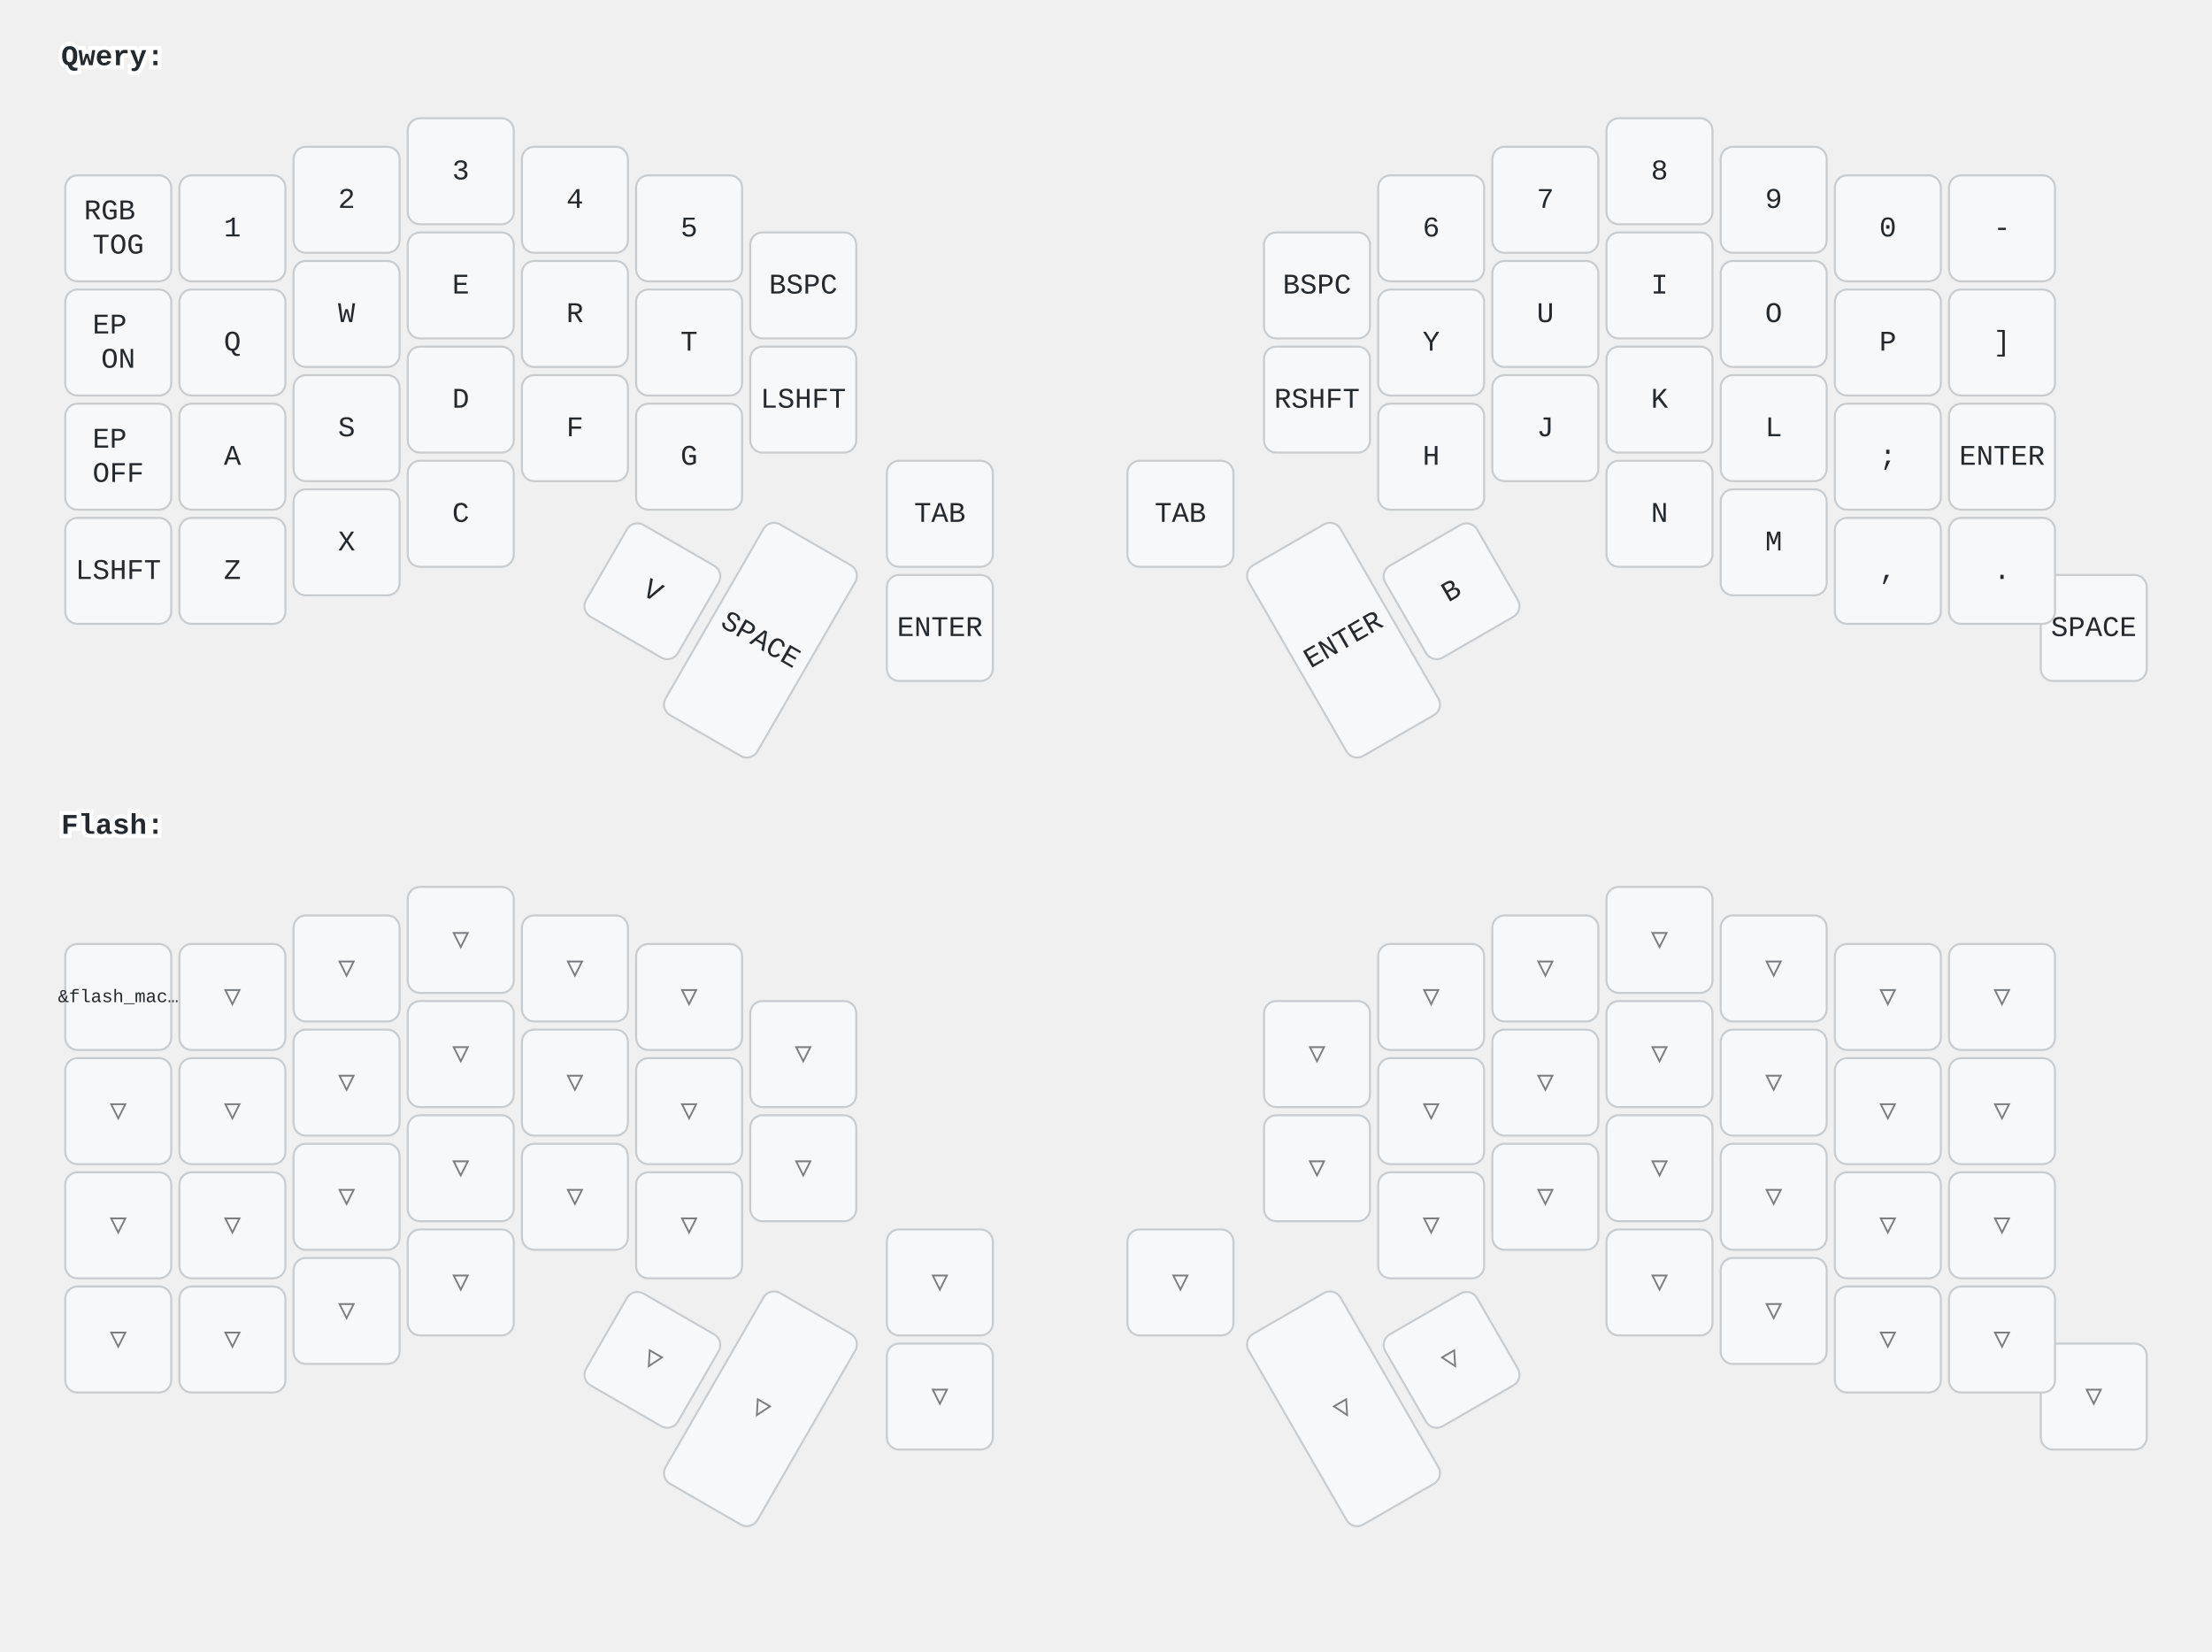
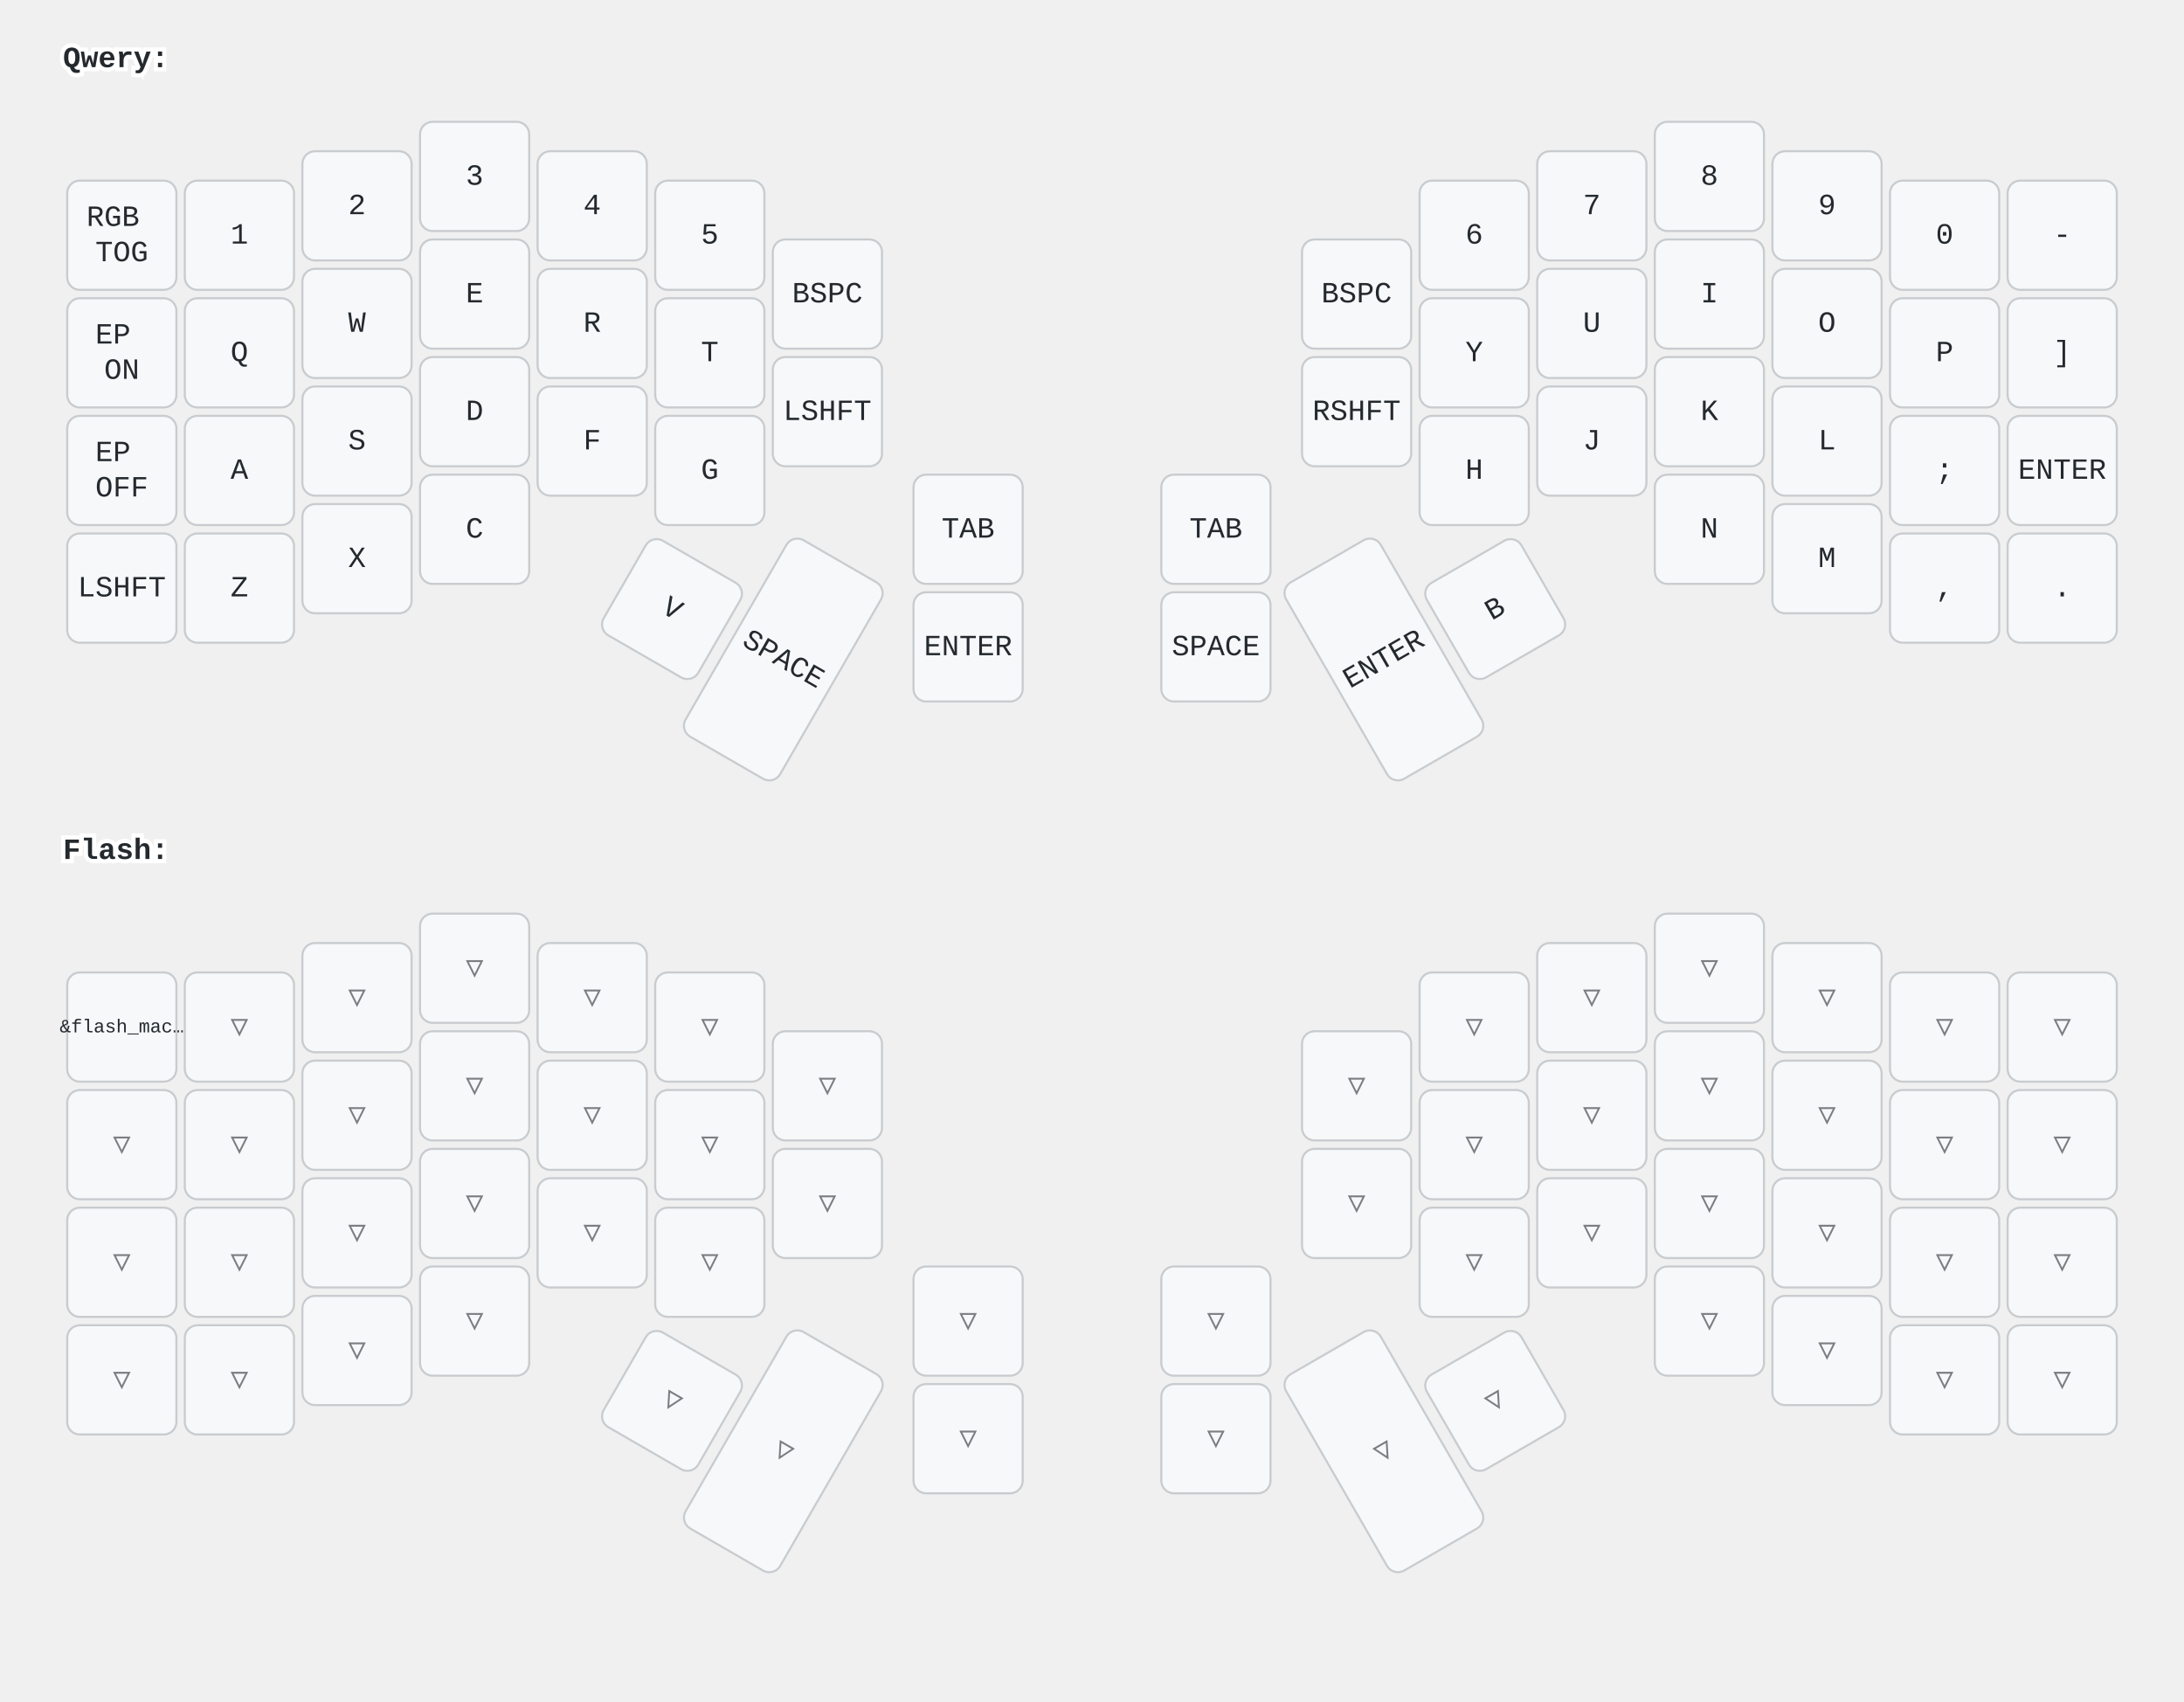
- <svg xmlns="http://www.w3.org/2000/svg" width="1085" height="810" viewBox="0 0 1085 810" class="keymap">
+ <svg xmlns="http://www.w3.org/2000/svg" width="1040" height="810" viewBox="0 0 1040 810" class="keymap">
  <style>/* inherit to force styles through use tags */
svg path {
    fill: inherit;
}

/* font and background color specifications */
svg.keymap {
    font-family: SFMono-Regular,Consolas,Liberation Mono,Menlo,monospace;
    font-size: 14px;
    font-kerning: normal;
    text-rendering: optimizeLegibility;
    fill: #24292e;
}

/* default key styling */
rect.key {
    fill: #f6f8fa;
}

rect.key, rect.combo {
    stroke: #c9cccf;
    stroke-width: 1;
}

/* default key side styling, only used is draw_key_sides is set */
rect.side {
    filter: brightness(90%);
}

/* color accent for combo boxes */
rect.combo, rect.combo-separate {
    fill: #cdf;
}

/* color accent for held keys */
rect.held, rect.combo.held {
    fill: #fdd;
}

/* color accent for ghost (optional) keys */
rect.ghost, rect.combo.ghost {
    stroke-dasharray: 4, 4;
    stroke-width: 2;
}

text {
    text-anchor: middle;
    dominant-baseline: middle;
}

/* styling for layer labels */
text.label {
    font-weight: bold;
    text-anchor: start;
    stroke: white;
    stroke-width: 4;
    paint-order: stroke;
}

/* styling for optional footer */
text.footer {
    text-anchor: end;
    dominant-baseline: auto;
    stroke: white;
    stroke-width: 4;
    paint-order: stroke;
}

/* styling for combo tap, and key hold/shifted label text */
text.combo, text.hold, text.shifted {
    font-size: 11px;
}

text.hold {
    text-anchor: middle;
    dominant-baseline: auto;
}

text.shifted {
    text-anchor: middle;
    dominant-baseline: hanging;
}

text.layer-activator {
    text-decoration: underline;
}

/* styling for hold/shifted label text in combo box */
text.combo.hold, text.combo.shifted {
    font-size: 8px;
}

/* lighter symbol for transparent keys */
text.trans {
    fill: #7b7e81;
}

/* styling for combo dendrons */
path.combo {
    stroke-width: 1;
    stroke: gray;
    fill: none;
}

/* Start Tabler Icons Cleanup */
/* cannot use height/width with glyphs */
.icon-tabler &gt; path {
    fill: inherit;
    stroke: inherit;
    stroke-width: 2;
}
/* hide tabler's default box */
.icon-tabler &gt; path[stroke="none"][fill="none"] {
    visibility: hidden;
}
/* End Tabler Icons Cleanup */
</style>
  <g transform="translate(30, 0)" class="layer-Qwery">
    <text x="0" y="28" class="label" id="Qwery">Qwery:</text>
    <g transform="translate(0, 56)">
      <g transform="translate(28, 56)" class="key keypos-0">
        <rect rx="6" ry="6" x="-26" y="-26" width="52" height="52" class="key" />
        <text x="0" y="0" class="key tap">
          <tspan x="0" dy="-0.6em">RGB</tspan>
          <tspan x="0" dy="1.2em">TOG</tspan>
        </text>
      </g>
      <g transform="translate(84, 56)" class="key keypos-1">
        <rect rx="6" ry="6" x="-26" y="-26" width="52" height="52" class="key" />
        <text x="0" y="0" class="key tap">1</text>
      </g>
      <g transform="translate(140, 42)" class="key keypos-2">
        <rect rx="6" ry="6" x="-26" y="-26" width="52" height="52" class="key" />
        <text x="0" y="0" class="key tap">2</text>
      </g>
      <g transform="translate(196, 28)" class="key keypos-3">
        <rect rx="6" ry="6" x="-26" y="-26" width="52" height="52" class="key" />
        <text x="0" y="0" class="key tap">3</text>
      </g>
      <g transform="translate(252, 42)" class="key keypos-4">
        <rect rx="6" ry="6" x="-26" y="-26" width="52" height="52" class="key" />
        <text x="0" y="0" class="key tap">4</text>
      </g>
      <g transform="translate(308, 56)" class="key keypos-5">
        <rect rx="6" ry="6" x="-26" y="-26" width="52" height="52" class="key" />
        <text x="0" y="0" class="key tap">5</text>
      </g>
      <g transform="translate(364, 84)" class="key keypos-6">
        <rect rx="6" ry="6" x="-26" y="-26" width="52" height="52" class="key" />
        <text x="0" y="0" class="key tap">BSPC</text>
      </g>
      <g transform="translate(616, 84)" class="key keypos-7">
        <rect rx="6" ry="6" x="-26" y="-26" width="52" height="52" class="key" />
        <text x="0" y="0" class="key tap">BSPC</text>
      </g>
      <g transform="translate(672, 56)" class="key keypos-8">
        <rect rx="6" ry="6" x="-26" y="-26" width="52" height="52" class="key" />
        <text x="0" y="0" class="key tap">6</text>
      </g>
      <g transform="translate(728, 42)" class="key keypos-9">
        <rect rx="6" ry="6" x="-26" y="-26" width="52" height="52" class="key" />
        <text x="0" y="0" class="key tap">7</text>
      </g>
      <g transform="translate(784, 28)" class="key keypos-10">
        <rect rx="6" ry="6" x="-26" y="-26" width="52" height="52" class="key" />
        <text x="0" y="0" class="key tap">8</text>
      </g>
      <g transform="translate(840, 42)" class="key keypos-11">
        <rect rx="6" ry="6" x="-26" y="-26" width="52" height="52" class="key" />
        <text x="0" y="0" class="key tap">9</text>
      </g>
      <g transform="translate(896, 56)" class="key keypos-12">
        <rect rx="6" ry="6" x="-26" y="-26" width="52" height="52" class="key" />
        <text x="0" y="0" class="key tap">0</text>
      </g>
      <g transform="translate(952, 56)" class="key keypos-13">
        <rect rx="6" ry="6" x="-26" y="-26" width="52" height="52" class="key" />
        <text x="0" y="0" class="key tap">-</text>
      </g>
      <g transform="translate(28, 112)" class="key keypos-14">
        <rect rx="6" ry="6" x="-26" y="-26" width="52" height="52" class="key" />
        <text x="0" y="0" class="key tap">
          <tspan x="0" dy="-0.6em">EP</tspan>
          <tspan x="0" dy="1.2em">ON</tspan>
        </text>
      </g>
      <g transform="translate(84, 112)" class="key keypos-15">
        <rect rx="6" ry="6" x="-26" y="-26" width="52" height="52" class="key" />
        <text x="0" y="0" class="key tap">Q</text>
      </g>
      <g transform="translate(140, 98)" class="key keypos-16">
        <rect rx="6" ry="6" x="-26" y="-26" width="52" height="52" class="key" />
        <text x="0" y="0" class="key tap">W</text>
      </g>
      <g transform="translate(196, 84)" class="key keypos-17">
        <rect rx="6" ry="6" x="-26" y="-26" width="52" height="52" class="key" />
        <text x="0" y="0" class="key tap">E</text>
      </g>
      <g transform="translate(252, 98)" class="key keypos-18">
        <rect rx="6" ry="6" x="-26" y="-26" width="52" height="52" class="key" />
        <text x="0" y="0" class="key tap">R</text>
      </g>
      <g transform="translate(308, 112)" class="key keypos-19">
        <rect rx="6" ry="6" x="-26" y="-26" width="52" height="52" class="key" />
        <text x="0" y="0" class="key tap">T</text>
      </g>
      <g transform="translate(364, 140)" class="key keypos-20">
        <rect rx="6" ry="6" x="-26" y="-26" width="52" height="52" class="key" />
        <text x="0" y="0" class="key tap">LSHFT</text>
      </g>
      <g transform="translate(616, 140)" class="key keypos-21">
        <rect rx="6" ry="6" x="-26" y="-26" width="52" height="52" class="key" />
        <text x="0" y="0" class="key tap">RSHFT</text>
      </g>
      <g transform="translate(672, 112)" class="key keypos-22">
        <rect rx="6" ry="6" x="-26" y="-26" width="52" height="52" class="key" />
        <text x="0" y="0" class="key tap">Y</text>
      </g>
      <g transform="translate(728, 98)" class="key keypos-23">
        <rect rx="6" ry="6" x="-26" y="-26" width="52" height="52" class="key" />
        <text x="0" y="0" class="key tap">U</text>
      </g>
      <g transform="translate(784, 84)" class="key keypos-24">
        <rect rx="6" ry="6" x="-26" y="-26" width="52" height="52" class="key" />
        <text x="0" y="0" class="key tap">I</text>
      </g>
      <g transform="translate(840, 98)" class="key keypos-25">
        <rect rx="6" ry="6" x="-26" y="-26" width="52" height="52" class="key" />
        <text x="0" y="0" class="key tap">O</text>
      </g>
      <g transform="translate(896, 112)" class="key keypos-26">
        <rect rx="6" ry="6" x="-26" y="-26" width="52" height="52" class="key" />
        <text x="0" y="0" class="key tap">P</text>
      </g>
      <g transform="translate(952, 112)" class="key keypos-27">
        <rect rx="6" ry="6" x="-26" y="-26" width="52" height="52" class="key" />
        <text x="0" y="0" class="key tap">]</text>
      </g>
      <g transform="translate(28, 168)" class="key keypos-28">
        <rect rx="6" ry="6" x="-26" y="-26" width="52" height="52" class="key" />
        <text x="0" y="0" class="key tap">
          <tspan x="0" dy="-0.6em">EP</tspan>
          <tspan x="0" dy="1.2em">OFF</tspan>
        </text>
      </g>
      <g transform="translate(84, 168)" class="key keypos-29">
        <rect rx="6" ry="6" x="-26" y="-26" width="52" height="52" class="key" />
        <text x="0" y="0" class="key tap">A</text>
      </g>
      <g transform="translate(140, 154)" class="key keypos-30">
        <rect rx="6" ry="6" x="-26" y="-26" width="52" height="52" class="key" />
        <text x="0" y="0" class="key tap">S</text>
      </g>
      <g transform="translate(196, 140)" class="key keypos-31">
        <rect rx="6" ry="6" x="-26" y="-26" width="52" height="52" class="key" />
        <text x="0" y="0" class="key tap">D</text>
      </g>
      <g transform="translate(252, 154)" class="key keypos-32">
        <rect rx="6" ry="6" x="-26" y="-26" width="52" height="52" class="key" />
        <text x="0" y="0" class="key tap">F</text>
      </g>
      <g transform="translate(308, 168)" class="key keypos-33">
        <rect rx="6" ry="6" x="-26" y="-26" width="52" height="52" class="key" />
        <text x="0" y="0" class="key tap">G</text>
      </g>
      <g transform="translate(431, 196)" class="key keypos-34">
        <rect rx="6" ry="6" x="-26" y="-26" width="52" height="52" class="key" />
        <text x="0" y="0" class="key tap">TAB</text>
      </g>
      <g transform="translate(549, 196)" class="key keypos-35">
        <rect rx="6" ry="6" x="-26" y="-26" width="52" height="52" class="key" />
        <text x="0" y="0" class="key tap">TAB</text>
      </g>
      <g transform="translate(672, 168)" class="key keypos-36">
        <rect rx="6" ry="6" x="-26" y="-26" width="52" height="52" class="key" />
        <text x="0" y="0" class="key tap">H</text>
      </g>
      <g transform="translate(728, 154)" class="key keypos-37">
        <rect rx="6" ry="6" x="-26" y="-26" width="52" height="52" class="key" />
        <text x="0" y="0" class="key tap">J</text>
      </g>
      <g transform="translate(784, 140)" class="key keypos-38">
        <rect rx="6" ry="6" x="-26" y="-26" width="52" height="52" class="key" />
        <text x="0" y="0" class="key tap">K</text>
      </g>
      <g transform="translate(840, 154)" class="key keypos-39">
        <rect rx="6" ry="6" x="-26" y="-26" width="52" height="52" class="key" />
        <text x="0" y="0" class="key tap">L</text>
      </g>
      <g transform="translate(896, 168)" class="key keypos-40">
        <rect rx="6" ry="6" x="-26" y="-26" width="52" height="52" class="key" />
        <text x="0" y="0" class="key tap">;</text>
      </g>
      <g transform="translate(952, 168)" class="key keypos-41">
        <rect rx="6" ry="6" x="-26" y="-26" width="52" height="52" class="key" />
        <text x="0" y="0" class="key tap">ENTER</text>
      </g>
      <g transform="translate(28, 224)" class="key keypos-42">
        <rect rx="6" ry="6" x="-26" y="-26" width="52" height="52" class="key" />
        <text x="0" y="0" class="key tap">LSHFT</text>
      </g>
      <g transform="translate(84, 224)" class="key keypos-43">
        <rect rx="6" ry="6" x="-26" y="-26" width="52" height="52" class="key" />
        <text x="0" y="0" class="key tap">Z</text>
      </g>
      <g transform="translate(140, 210)" class="key keypos-44">
        <rect rx="6" ry="6" x="-26" y="-26" width="52" height="52" class="key" />
        <text x="0" y="0" class="key tap">X</text>
      </g>
      <g transform="translate(196, 196)" class="key keypos-45">
        <rect rx="6" ry="6" x="-26" y="-26" width="52" height="52" class="key" />
        <text x="0" y="0" class="key tap">C</text>
      </g>
      <g transform="translate(290, 234) rotate(30.0)" class="key keypos-46">
        <rect rx="6" ry="6" x="-26" y="-26" width="52" height="52" class="key" />
        <text x="0" y="0" class="key tap">V</text>
      </g>
      <g transform="translate(343, 258) rotate(30.0)" class="key keypos-47">
        <rect rx="6" ry="6" x="-26" y="-54" width="52" height="108" class="key" />
        <text x="0" y="0" class="key tap">SPACE</text>
      </g>
      <g transform="translate(431, 252)" class="key keypos-48">
        <rect rx="6" ry="6" x="-26" y="-26" width="52" height="52" class="key" />
        <text x="0" y="0" class="key tap">ENTER</text>
      </g>
-       <g transform="translate(997, 252)" class="key keypos-49">
+       <g transform="translate(549, 252)" class="key keypos-49">
        <rect rx="6" ry="6" x="-26" y="-26" width="52" height="52" class="key" />
        <text x="0" y="0" class="key tap">SPACE</text>
      </g>
      <g transform="translate(629, 258) rotate(-30.0)" class="key keypos-50">
        <rect rx="6" ry="6" x="-26" y="-54" width="52" height="108" class="key" />
        <text x="0" y="0" class="key tap">ENTER</text>
      </g>
      <g transform="translate(682, 234) rotate(-30.0)" class="key keypos-51">
        <rect rx="6" ry="6" x="-26" y="-26" width="52" height="52" class="key" />
        <text x="0" y="0" class="key tap">B</text>
      </g>
      <g transform="translate(784, 196)" class="key keypos-52">
        <rect rx="6" ry="6" x="-26" y="-26" width="52" height="52" class="key" />
        <text x="0" y="0" class="key tap">N</text>
      </g>
      <g transform="translate(840, 210)" class="key keypos-53">
        <rect rx="6" ry="6" x="-26" y="-26" width="52" height="52" class="key" />
        <text x="0" y="0" class="key tap">M</text>
      </g>
      <g transform="translate(896, 224)" class="key keypos-54">
        <rect rx="6" ry="6" x="-26" y="-26" width="52" height="52" class="key" />
        <text x="0" y="0" class="key tap">,</text>
      </g>
      <g transform="translate(952, 224)" class="key keypos-55">
        <rect rx="6" ry="6" x="-26" y="-26" width="52" height="52" class="key" />
        <text x="0" y="0" class="key tap">.</text>
      </g>
    </g>
  </g>
  <g transform="translate(30, 377)" class="layer-Flash">
    <text x="0" y="28" class="label" id="Flash">Flash:</text>
    <g transform="translate(0, 56)">
      <g transform="translate(28, 56)" class="key keypos-0">
        <rect rx="6" ry="6" x="-26" y="-26" width="52" height="52" class="key" />
        <text x="0" y="0" class="key tap">
          <tspan style="font-size: 64%">&amp;flash_mac…</tspan>
        </text>
      </g>
      <g transform="translate(84, 56)" class="key trans keypos-1">
        <rect rx="6" ry="6" x="-26" y="-26" width="52" height="52" class="key trans" />
        <text x="0" y="0" class="key trans tap">▽</text>
      </g>
      <g transform="translate(140, 42)" class="key trans keypos-2">
        <rect rx="6" ry="6" x="-26" y="-26" width="52" height="52" class="key trans" />
        <text x="0" y="0" class="key trans tap">▽</text>
      </g>
      <g transform="translate(196, 28)" class="key trans keypos-3">
        <rect rx="6" ry="6" x="-26" y="-26" width="52" height="52" class="key trans" />
        <text x="0" y="0" class="key trans tap">▽</text>
      </g>
      <g transform="translate(252, 42)" class="key trans keypos-4">
        <rect rx="6" ry="6" x="-26" y="-26" width="52" height="52" class="key trans" />
        <text x="0" y="0" class="key trans tap">▽</text>
      </g>
      <g transform="translate(308, 56)" class="key trans keypos-5">
        <rect rx="6" ry="6" x="-26" y="-26" width="52" height="52" class="key trans" />
        <text x="0" y="0" class="key trans tap">▽</text>
      </g>
      <g transform="translate(364, 84)" class="key trans keypos-6">
        <rect rx="6" ry="6" x="-26" y="-26" width="52" height="52" class="key trans" />
        <text x="0" y="0" class="key trans tap">▽</text>
      </g>
      <g transform="translate(616, 84)" class="key trans keypos-7">
        <rect rx="6" ry="6" x="-26" y="-26" width="52" height="52" class="key trans" />
        <text x="0" y="0" class="key trans tap">▽</text>
      </g>
      <g transform="translate(672, 56)" class="key trans keypos-8">
        <rect rx="6" ry="6" x="-26" y="-26" width="52" height="52" class="key trans" />
        <text x="0" y="0" class="key trans tap">▽</text>
      </g>
      <g transform="translate(728, 42)" class="key trans keypos-9">
        <rect rx="6" ry="6" x="-26" y="-26" width="52" height="52" class="key trans" />
        <text x="0" y="0" class="key trans tap">▽</text>
      </g>
      <g transform="translate(784, 28)" class="key trans keypos-10">
        <rect rx="6" ry="6" x="-26" y="-26" width="52" height="52" class="key trans" />
        <text x="0" y="0" class="key trans tap">▽</text>
      </g>
      <g transform="translate(840, 42)" class="key trans keypos-11">
        <rect rx="6" ry="6" x="-26" y="-26" width="52" height="52" class="key trans" />
        <text x="0" y="0" class="key trans tap">▽</text>
      </g>
      <g transform="translate(896, 56)" class="key trans keypos-12">
        <rect rx="6" ry="6" x="-26" y="-26" width="52" height="52" class="key trans" />
        <text x="0" y="0" class="key trans tap">▽</text>
      </g>
      <g transform="translate(952, 56)" class="key trans keypos-13">
        <rect rx="6" ry="6" x="-26" y="-26" width="52" height="52" class="key trans" />
        <text x="0" y="0" class="key trans tap">▽</text>
      </g>
      <g transform="translate(28, 112)" class="key trans keypos-14">
        <rect rx="6" ry="6" x="-26" y="-26" width="52" height="52" class="key trans" />
        <text x="0" y="0" class="key trans tap">▽</text>
      </g>
      <g transform="translate(84, 112)" class="key trans keypos-15">
        <rect rx="6" ry="6" x="-26" y="-26" width="52" height="52" class="key trans" />
        <text x="0" y="0" class="key trans tap">▽</text>
      </g>
      <g transform="translate(140, 98)" class="key trans keypos-16">
        <rect rx="6" ry="6" x="-26" y="-26" width="52" height="52" class="key trans" />
        <text x="0" y="0" class="key trans tap">▽</text>
      </g>
      <g transform="translate(196, 84)" class="key trans keypos-17">
        <rect rx="6" ry="6" x="-26" y="-26" width="52" height="52" class="key trans" />
        <text x="0" y="0" class="key trans tap">▽</text>
      </g>
      <g transform="translate(252, 98)" class="key trans keypos-18">
        <rect rx="6" ry="6" x="-26" y="-26" width="52" height="52" class="key trans" />
        <text x="0" y="0" class="key trans tap">▽</text>
      </g>
      <g transform="translate(308, 112)" class="key trans keypos-19">
        <rect rx="6" ry="6" x="-26" y="-26" width="52" height="52" class="key trans" />
        <text x="0" y="0" class="key trans tap">▽</text>
      </g>
      <g transform="translate(364, 140)" class="key trans keypos-20">
        <rect rx="6" ry="6" x="-26" y="-26" width="52" height="52" class="key trans" />
        <text x="0" y="0" class="key trans tap">▽</text>
      </g>
      <g transform="translate(616, 140)" class="key trans keypos-21">
        <rect rx="6" ry="6" x="-26" y="-26" width="52" height="52" class="key trans" />
        <text x="0" y="0" class="key trans tap">▽</text>
      </g>
      <g transform="translate(672, 112)" class="key trans keypos-22">
        <rect rx="6" ry="6" x="-26" y="-26" width="52" height="52" class="key trans" />
        <text x="0" y="0" class="key trans tap">▽</text>
      </g>
      <g transform="translate(728, 98)" class="key trans keypos-23">
        <rect rx="6" ry="6" x="-26" y="-26" width="52" height="52" class="key trans" />
        <text x="0" y="0" class="key trans tap">▽</text>
      </g>
      <g transform="translate(784, 84)" class="key trans keypos-24">
        <rect rx="6" ry="6" x="-26" y="-26" width="52" height="52" class="key trans" />
        <text x="0" y="0" class="key trans tap">▽</text>
      </g>
      <g transform="translate(840, 98)" class="key trans keypos-25">
        <rect rx="6" ry="6" x="-26" y="-26" width="52" height="52" class="key trans" />
        <text x="0" y="0" class="key trans tap">▽</text>
      </g>
      <g transform="translate(896, 112)" class="key trans keypos-26">
        <rect rx="6" ry="6" x="-26" y="-26" width="52" height="52" class="key trans" />
        <text x="0" y="0" class="key trans tap">▽</text>
      </g>
      <g transform="translate(952, 112)" class="key trans keypos-27">
        <rect rx="6" ry="6" x="-26" y="-26" width="52" height="52" class="key trans" />
        <text x="0" y="0" class="key trans tap">▽</text>
      </g>
      <g transform="translate(28, 168)" class="key trans keypos-28">
        <rect rx="6" ry="6" x="-26" y="-26" width="52" height="52" class="key trans" />
        <text x="0" y="0" class="key trans tap">▽</text>
      </g>
      <g transform="translate(84, 168)" class="key trans keypos-29">
        <rect rx="6" ry="6" x="-26" y="-26" width="52" height="52" class="key trans" />
        <text x="0" y="0" class="key trans tap">▽</text>
      </g>
      <g transform="translate(140, 154)" class="key trans keypos-30">
        <rect rx="6" ry="6" x="-26" y="-26" width="52" height="52" class="key trans" />
        <text x="0" y="0" class="key trans tap">▽</text>
      </g>
      <g transform="translate(196, 140)" class="key trans keypos-31">
        <rect rx="6" ry="6" x="-26" y="-26" width="52" height="52" class="key trans" />
        <text x="0" y="0" class="key trans tap">▽</text>
      </g>
      <g transform="translate(252, 154)" class="key trans keypos-32">
        <rect rx="6" ry="6" x="-26" y="-26" width="52" height="52" class="key trans" />
        <text x="0" y="0" class="key trans tap">▽</text>
      </g>
      <g transform="translate(308, 168)" class="key trans keypos-33">
        <rect rx="6" ry="6" x="-26" y="-26" width="52" height="52" class="key trans" />
        <text x="0" y="0" class="key trans tap">▽</text>
      </g>
      <g transform="translate(431, 196)" class="key trans keypos-34">
        <rect rx="6" ry="6" x="-26" y="-26" width="52" height="52" class="key trans" />
        <text x="0" y="0" class="key trans tap">▽</text>
      </g>
      <g transform="translate(549, 196)" class="key trans keypos-35">
        <rect rx="6" ry="6" x="-26" y="-26" width="52" height="52" class="key trans" />
        <text x="0" y="0" class="key trans tap">▽</text>
      </g>
      <g transform="translate(672, 168)" class="key trans keypos-36">
        <rect rx="6" ry="6" x="-26" y="-26" width="52" height="52" class="key trans" />
        <text x="0" y="0" class="key trans tap">▽</text>
      </g>
      <g transform="translate(728, 154)" class="key trans keypos-37">
        <rect rx="6" ry="6" x="-26" y="-26" width="52" height="52" class="key trans" />
        <text x="0" y="0" class="key trans tap">▽</text>
      </g>
      <g transform="translate(784, 140)" class="key trans keypos-38">
        <rect rx="6" ry="6" x="-26" y="-26" width="52" height="52" class="key trans" />
        <text x="0" y="0" class="key trans tap">▽</text>
      </g>
      <g transform="translate(840, 154)" class="key trans keypos-39">
        <rect rx="6" ry="6" x="-26" y="-26" width="52" height="52" class="key trans" />
        <text x="0" y="0" class="key trans tap">▽</text>
      </g>
      <g transform="translate(896, 168)" class="key trans keypos-40">
        <rect rx="6" ry="6" x="-26" y="-26" width="52" height="52" class="key trans" />
        <text x="0" y="0" class="key trans tap">▽</text>
      </g>
      <g transform="translate(952, 168)" class="key trans keypos-41">
        <rect rx="6" ry="6" x="-26" y="-26" width="52" height="52" class="key trans" />
        <text x="0" y="0" class="key trans tap">▽</text>
      </g>
      <g transform="translate(28, 224)" class="key trans keypos-42">
        <rect rx="6" ry="6" x="-26" y="-26" width="52" height="52" class="key trans" />
        <text x="0" y="0" class="key trans tap">▽</text>
      </g>
      <g transform="translate(84, 224)" class="key trans keypos-43">
        <rect rx="6" ry="6" x="-26" y="-26" width="52" height="52" class="key trans" />
        <text x="0" y="0" class="key trans tap">▽</text>
      </g>
      <g transform="translate(140, 210)" class="key trans keypos-44">
        <rect rx="6" ry="6" x="-26" y="-26" width="52" height="52" class="key trans" />
        <text x="0" y="0" class="key trans tap">▽</text>
      </g>
      <g transform="translate(196, 196)" class="key trans keypos-45">
        <rect rx="6" ry="6" x="-26" y="-26" width="52" height="52" class="key trans" />
        <text x="0" y="0" class="key trans tap">▽</text>
      </g>
      <g transform="translate(290, 234) rotate(30.0)" class="key trans keypos-46">
        <rect rx="6" ry="6" x="-26" y="-26" width="52" height="52" class="key trans" />
        <text x="0" y="0" class="key trans tap">▽</text>
      </g>
      <g transform="translate(343, 258) rotate(30.0)" class="key trans keypos-47">
        <rect rx="6" ry="6" x="-26" y="-54" width="52" height="108" class="key trans" />
        <text x="0" y="0" class="key trans tap">▽</text>
      </g>
      <g transform="translate(431, 252)" class="key trans keypos-48">
        <rect rx="6" ry="6" x="-26" y="-26" width="52" height="52" class="key trans" />
        <text x="0" y="0" class="key trans tap">▽</text>
      </g>
-       <g transform="translate(997, 252)" class="key trans keypos-49">
+       <g transform="translate(549, 252)" class="key trans keypos-49">
        <rect rx="6" ry="6" x="-26" y="-26" width="52" height="52" class="key trans" />
        <text x="0" y="0" class="key trans tap">▽</text>
      </g>
      <g transform="translate(629, 258) rotate(-30.0)" class="key trans keypos-50">
        <rect rx="6" ry="6" x="-26" y="-54" width="52" height="108" class="key trans" />
        <text x="0" y="0" class="key trans tap">▽</text>
      </g>
      <g transform="translate(682, 234) rotate(-30.0)" class="key trans keypos-51">
        <rect rx="6" ry="6" x="-26" y="-26" width="52" height="52" class="key trans" />
        <text x="0" y="0" class="key trans tap">▽</text>
      </g>
      <g transform="translate(784, 196)" class="key trans keypos-52">
        <rect rx="6" ry="6" x="-26" y="-26" width="52" height="52" class="key trans" />
        <text x="0" y="0" class="key trans tap">▽</text>
      </g>
      <g transform="translate(840, 210)" class="key trans keypos-53">
        <rect rx="6" ry="6" x="-26" y="-26" width="52" height="52" class="key trans" />
        <text x="0" y="0" class="key trans tap">▽</text>
      </g>
      <g transform="translate(896, 224)" class="key trans keypos-54">
        <rect rx="6" ry="6" x="-26" y="-26" width="52" height="52" class="key trans" />
        <text x="0" y="0" class="key trans tap">▽</text>
      </g>
      <g transform="translate(952, 224)" class="key trans keypos-55">
        <rect rx="6" ry="6" x="-26" y="-26" width="52" height="52" class="key trans" />
        <text x="0" y="0" class="key trans tap">▽</text>
      </g>
    </g>
  </g>
</svg>
